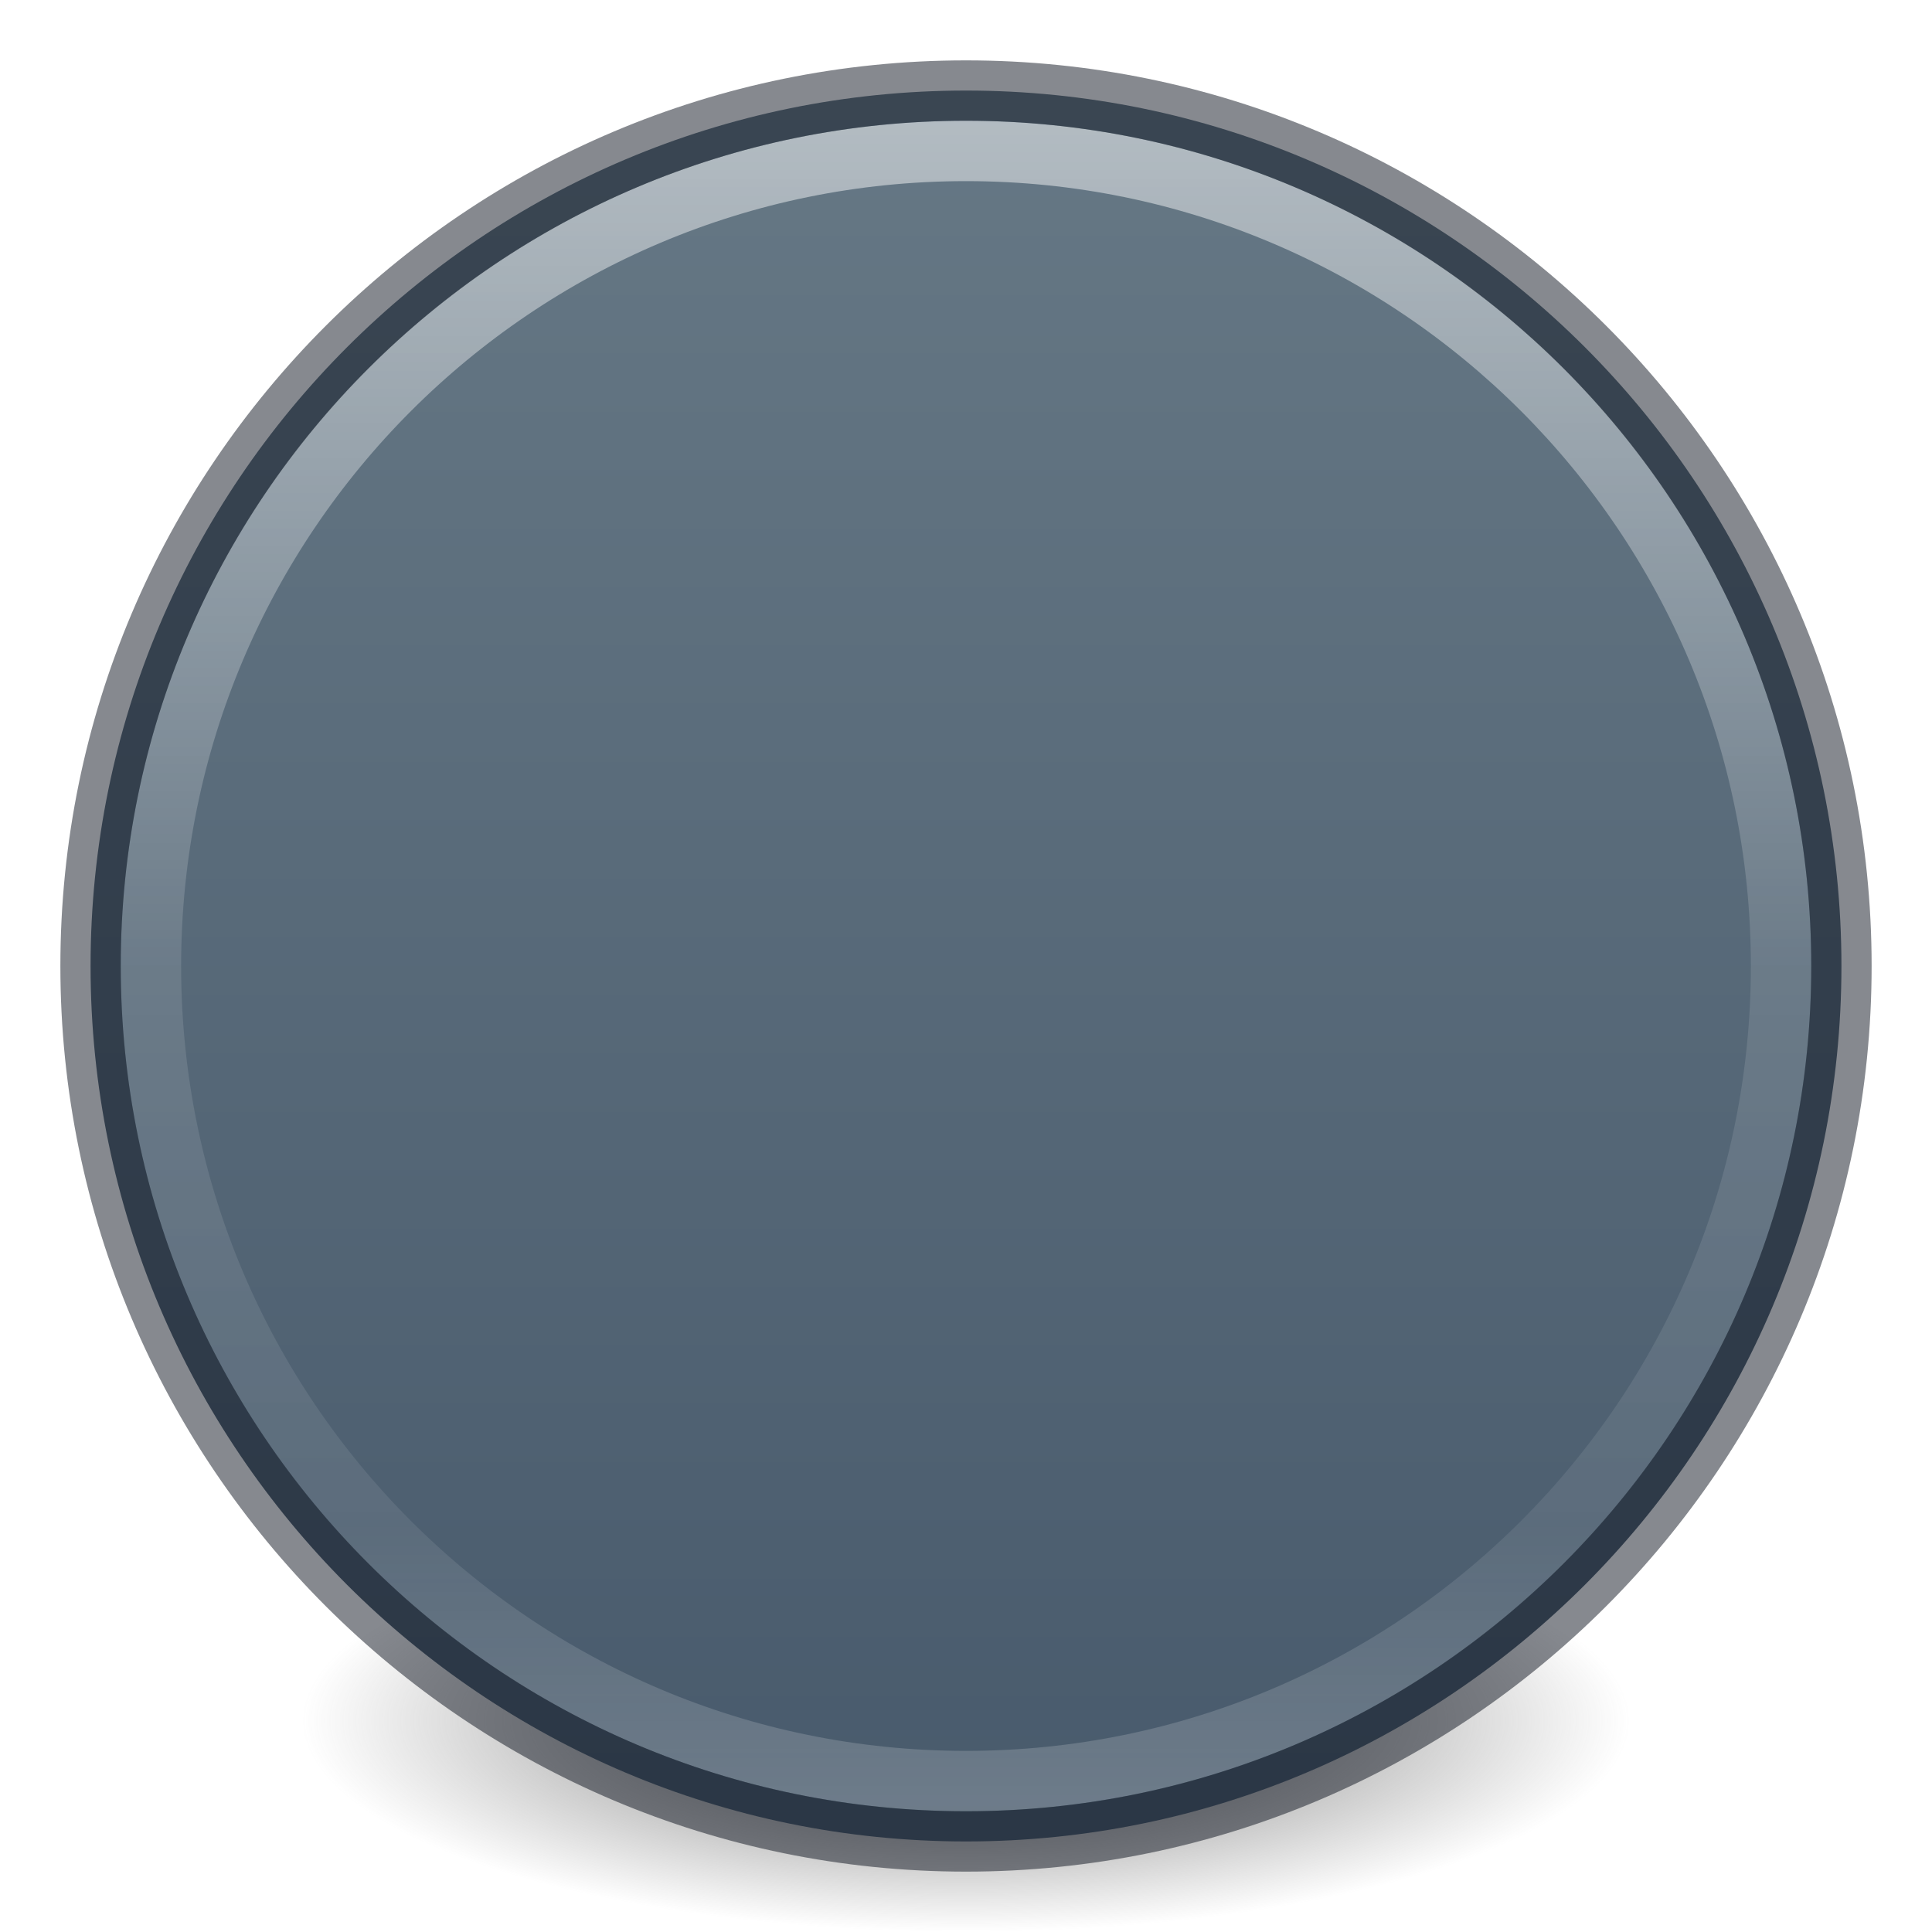
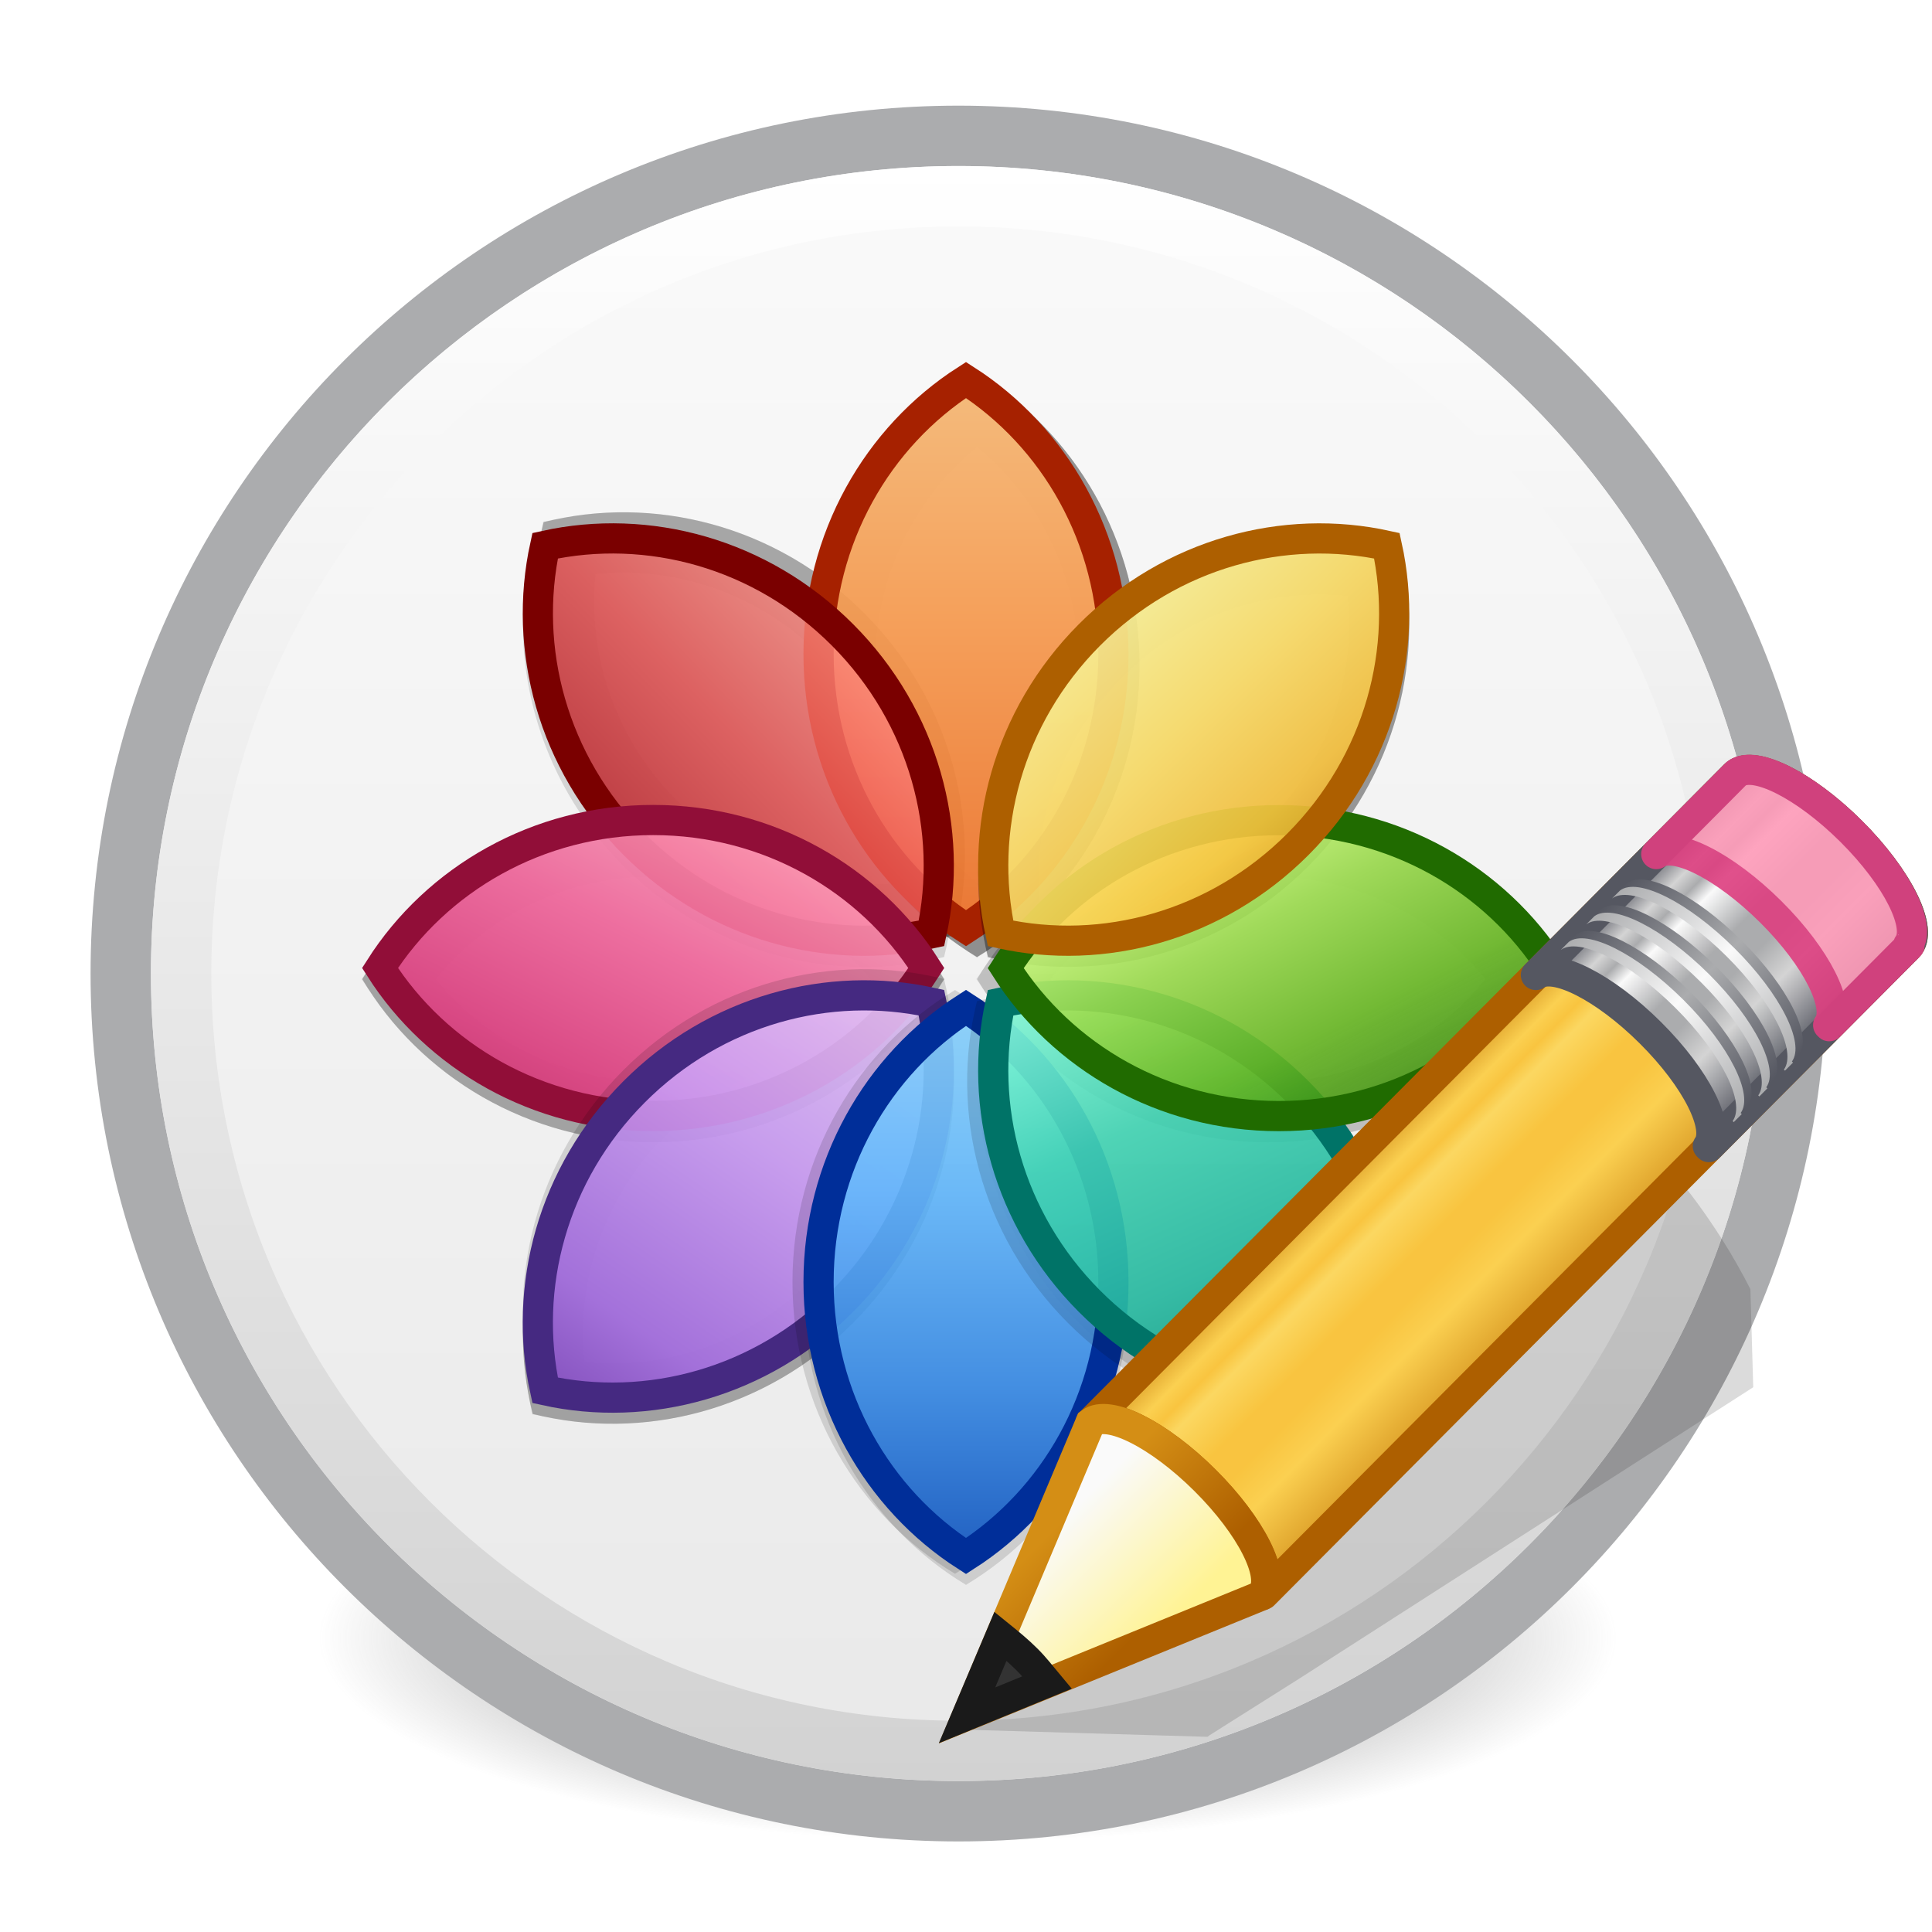
- <svg xmlns="http://www.w3.org/2000/svg" xmlns:ns1="http://www.openswatchbook.org/uri/2009/osb" xmlns:xlink="http://www.w3.org/1999/xlink" version="1.1" width="32" height="32" id="svg4212">
-   <defs id="defs4214">
-     <linearGradient id="linearGradient902">
-       <stop id="stop898" offset="0" style="stop-color:#667885;stop-opacity:1" />
-       <stop id="stop900" offset="1" style="stop-color:#485a6c;stop-opacity:1" />
+ <svg xmlns="http://www.w3.org/2000/svg" width="32" height="32" viewBox="0 0 32 32" fill="none">
+   <path d="M26.809 27.131C26.81 27.573 26.531 28.011 25.989 28.42C25.448 28.829 24.654 29.2 23.653 29.513C22.652 29.826 21.463 30.074 20.155 30.243C18.847 30.413 17.445 30.5 16.03 30.5C14.614 30.5 13.212 30.413 11.904 30.243C10.596 30.074 9.407 29.826 8.406 29.513C7.405 29.2 6.611 28.829 6.07 28.42C5.528 28.011 5.25 27.573 5.25 27.131C5.25 26.689 5.528 26.251 6.07 25.842C6.611 25.433 7.405 25.062 8.406 24.749C9.407 24.436 10.596 24.188 11.904 24.019C13.212 23.85 14.614 23.762 16.03 23.762C17.445 23.762 18.847 23.85 20.155 24.019C21.463 24.188 22.652 24.436 23.653 24.749C24.654 25.062 25.448 25.433 25.989 25.842C26.531 26.251 26.81 26.689 26.809 27.131Z" fill="url(#paint0_radial)" />
+   <circle cx="15.875" cy="16.125" r="13.875" fill="url(#paint1_linear)" stroke="#ABACAE" />
+   <circle cx="15.875" cy="16.125" r="12.875" stroke="url(#paint2_linear)" />
+   <path fill-rule="evenodd" clip-rule="evenodd" d="M16.182 6.183C17.79 7.148 18.874 8.953 18.874 11.017C18.874 13.082 17.79 14.886 16.182 15.852C14.573 14.886 13.49 13.082 13.49 11.017C13.49 8.953 14.573 7.148 16.182 6.183Z" fill="black" fill-opacity="0.13" />
+   <path fill-rule="evenodd" clip-rule="evenodd" d="M8.823 9.014C10.641 8.555 12.679 9.062 14.134 10.522C15.589 11.982 16.094 14.026 15.637 15.851C13.819 16.309 11.782 15.802 10.327 14.342C8.872 12.882 8.366 10.838 8.823 9.014Z" fill="black" fill-opacity="0.13" />
+   <path fill-rule="evenodd" clip-rule="evenodd" d="M8.823 23.419C8.366 21.595 8.871 19.55 10.326 18.09C11.781 16.63 13.819 16.123 15.637 16.582C16.094 18.406 15.588 20.45 14.133 21.91C12.678 23.37 10.641 23.877 8.823 23.419Z" fill="black" fill-opacity="0.15" />
+   <path fill-rule="evenodd" clip-rule="evenodd" d="M8.823 23.419C8.366 21.595 8.871 19.55 10.326 18.09C11.781 16.63 13.819 16.123 15.637 16.582C16.094 18.406 15.588 20.45 14.133 21.91C12.678 23.37 10.641 23.877 8.823 23.419Z" fill="black" fill-opacity="0.15" />
+   <path d="M13.78 21.556C12.53 22.81 10.814 23.291 9.242 22.998C8.95 21.421 9.429 19.699 10.679 18.444C11.929 17.19 13.646 16.709 15.218 17.002C15.51 18.58 15.03 20.302 13.78 21.556Z" stroke="black" stroke-opacity="0.07" />
+   <path fill-rule="evenodd" clip-rule="evenodd" d="M16 26.25C14.392 25.284 13.308 23.48 13.308 21.415C13.308 19.351 14.392 17.547 16 16.581C17.609 17.547 18.692 19.351 18.692 21.415C18.692 23.48 17.609 25.284 16 26.25Z" fill="black" fill-opacity="0.13" />
+   <path fill-rule="evenodd" clip-rule="evenodd" d="M23.178 23.419C21.36 23.878 19.323 23.37 17.868 21.91C16.413 20.451 15.907 18.406 16.364 16.582C18.182 16.123 20.22 16.631 21.675 18.091C23.13 19.55 23.635 21.595 23.178 23.419Z" fill="black" fill-opacity="0.13" />
+   <path fill-rule="evenodd" clip-rule="evenodd" d="M6 16.218C6.962 14.604 8.761 13.517 10.818 13.517C12.876 13.517 14.674 14.604 15.637 16.218C14.674 17.832 12.876 18.919 10.818 18.919C8.761 18.919 6.962 17.832 6 16.218Z" fill="black" fill-opacity="0.15" />
+   <path fill-rule="evenodd" clip-rule="evenodd" d="M6 16.218C6.962 14.604 8.761 13.517 10.818 13.517C12.876 13.517 14.674 14.604 15.637 16.218C14.674 17.832 12.876 18.919 10.818 18.919C8.761 18.919 6.962 17.832 6 16.218Z" fill="black" fill-opacity="0.15" />
+   <path d="M10.818 18.419C9.051 18.419 7.498 17.541 6.593 16.218C7.498 14.895 9.051 14.017 10.818 14.017C12.586 14.017 14.138 14.895 15.043 16.218C14.138 17.541 12.586 18.419 10.818 18.419Z" stroke="black" stroke-opacity="0.07" />
+   <path fill-rule="evenodd" clip-rule="evenodd" d="M25.82 16.217C24.857 17.832 23.059 18.919 21.001 18.919C18.944 18.919 17.145 17.832 16.183 16.217C17.145 14.603 18.944 13.516 21.001 13.516C23.059 13.516 24.857 14.603 25.82 16.217Z" fill="black" fill-opacity="0.15" />
+   <path d="M21.001 14.016C22.768 14.016 24.321 14.894 25.226 16.217C24.321 17.541 22.768 18.419 21.001 18.419C19.234 18.419 17.681 17.541 16.776 16.217C17.681 14.894 19.234 14.016 21.001 14.016Z" stroke="black" stroke-opacity="0.07" />
+   <path fill-rule="evenodd" clip-rule="evenodd" d="M23.178 9.014C23.636 10.838 23.13 12.882 21.675 14.342C20.22 15.802 18.183 16.309 16.364 15.851C15.908 14.027 16.413 11.982 17.868 10.523C19.323 9.063 21.36 8.555 23.178 9.014Z" fill="black" fill-opacity="0.13" />
+   <path fill-rule="evenodd" clip-rule="evenodd" d="M9.004 8.648C10.822 8.19 12.859 8.697 14.314 10.157C15.769 11.617 16.275 13.661 15.818 15.486C14 15.944 11.962 15.437 10.507 13.977C9.052 12.517 8.547 10.473 9.004 8.648Z" fill="black" fill-opacity="0.15" />
+   <path fill-rule="evenodd" clip-rule="evenodd" d="M9.004 8.648C10.822 8.19 12.859 8.697 14.314 10.157C15.769 11.617 16.275 13.661 15.818 15.486C14 15.944 11.962 15.437 10.507 13.977C9.052 12.517 8.547 10.473 9.004 8.648Z" fill="black" fill-opacity="0.15" />
+   <path d="M10.86 13.623C9.61 12.368 9.131 10.646 9.423 9.069C10.995 8.776 12.711 9.257 13.961 10.511C15.211 11.765 15.691 13.488 15.399 15.065C13.827 15.358 12.11 14.877 10.86 13.623Z" stroke="black" stroke-opacity="0.07" />
+   <path fill-rule="evenodd" clip-rule="evenodd" d="M16.182 6.183C17.79 7.148 18.874 8.953 18.874 11.017C18.874 13.082 17.79 14.886 16.182 15.852C14.573 14.886 13.49 13.082 13.49 11.017C13.49 8.953 14.573 7.148 16.182 6.183Z" fill="black" fill-opacity="0.15" />
+   <path fill-rule="evenodd" clip-rule="evenodd" d="M16.182 6.183C17.79 7.148 18.874 8.953 18.874 11.017C18.874 13.082 17.79 14.886 16.182 15.852C14.573 14.886 13.49 13.082 13.49 11.017C13.49 8.953 14.573 7.148 16.182 6.183Z" fill="black" fill-opacity="0.15" />
+   <path d="M13.99 11.017C13.99 9.243 14.864 7.685 16.182 6.777C17.499 7.685 18.374 9.243 18.374 11.017C18.374 12.791 17.499 14.349 16.182 15.257C14.864 14.349 13.99 12.791 13.99 11.017Z" stroke="black" stroke-opacity="0.07" />
+   <path d="M13.558 10.835C13.558 8.914 14.537 7.233 16 6.294C17.463 7.233 18.442 8.914 18.442 10.835C18.442 12.755 17.463 14.436 16 15.375C14.537 14.436 13.558 12.755 13.558 10.835Z" fill="url(#paint3_linear)" fill-opacity="0.9" stroke="#A62100" stroke-width="0.5" />
+   <path d="M10.502 13.982C9.149 12.625 8.656 10.741 9.029 9.039C10.726 8.664 12.603 9.159 13.956 10.517C15.309 11.874 15.802 13.758 15.428 15.46C13.732 15.835 11.855 15.34 10.502 13.982Z" fill="url(#paint4_linear)" fill-opacity="0.8" stroke="#7A0000" stroke-width="0.5" />
+   <path d="M10.818 18.484C8.905 18.484 7.229 17.502 6.294 16.033C7.229 14.564 8.905 13.582 10.818 13.582C12.732 13.582 14.408 14.564 15.343 16.033C14.408 17.502 12.732 18.484 10.818 18.484Z" fill="url(#paint5_linear)" fill-opacity="0.9" stroke="#910E38" stroke-width="0.5" />
+   <path fill-rule="evenodd" clip-rule="evenodd" d="M8.821 23.054C8.365 21.229 8.87 19.185 10.325 17.725C11.78 16.265 13.818 15.758 15.636 16.216C16.093 18.041 15.587 20.085 14.132 21.545C12.677 23.005 10.64 23.512 8.821 23.054Z" fill="black" fill-opacity="0.13" />
+   <path d="M13.956 21.55C12.602 22.908 10.725 23.403 9.029 23.028C8.655 21.326 9.148 19.442 10.502 18.085C11.855 16.727 13.732 16.233 15.428 16.607C15.802 18.309 15.309 20.193 13.956 21.55Z" fill="url(#paint6_linear)" fill-opacity="0.9" stroke="#452981" stroke-width="0.5" />
+   <path fill-rule="evenodd" clip-rule="evenodd" d="M15.818 26.067C14.21 25.102 13.126 23.297 13.126 21.233C13.126 19.168 14.21 17.364 15.818 16.398C17.427 17.364 18.51 19.168 18.51 21.233C18.51 23.297 17.427 25.102 15.818 26.067Z" fill="black" fill-opacity="0.13" />
+   <path d="M18.442 21.233C18.442 23.153 17.463 24.835 16 25.773C14.537 24.835 13.558 23.153 13.558 21.233C13.558 19.313 14.537 17.631 16 16.693C17.463 17.631 18.442 19.313 18.442 21.233Z" fill="url(#paint7_linear)" fill-opacity="0.9" stroke="#002E99" stroke-width="0.5" />
+   <path fill-rule="evenodd" clip-rule="evenodd" d="M22.996 23.419C21.178 23.878 19.141 23.37 17.686 21.91C16.231 20.451 15.725 18.406 16.182 16.582C18 16.123 20.038 16.631 21.493 18.091C22.948 19.55 23.453 21.595 22.996 23.419Z" fill="black" fill-opacity="0.13" />
+   <path fill-rule="evenodd" clip-rule="evenodd" d="M23.178 9.014C23.636 10.838 23.13 12.882 21.675 14.342C20.22 15.802 18.183 16.309 16.364 15.851C15.908 14.027 16.413 11.982 17.868 10.523C19.323 9.063 21.36 8.555 23.178 9.014Z" fill="black" fill-opacity="0.13" />
+   <path d="M21.498 18.085C22.851 19.443 23.344 21.326 22.971 23.028C21.274 23.403 19.397 22.909 18.044 21.551C16.691 20.193 16.198 18.31 16.572 16.608C18.268 16.233 20.145 16.727 21.498 18.085Z" fill="url(#paint8_linear)" fill-opacity="0.9" stroke="#007367" stroke-width="0.5" />
+   <path fill-rule="evenodd" clip-rule="evenodd" d="M23.178 9.014C23.636 10.838 23.13 12.882 21.675 14.342C20.22 15.802 18.183 16.309 16.364 15.851C15.908 14.027 16.413 11.982 17.868 10.523C19.323 9.063 21.36 8.555 23.178 9.014Z" fill="black" fill-opacity="0.13" />
+   <path d="M18.221 10.877C19.471 9.622 21.187 9.141 22.759 9.434C23.051 11.012 22.572 12.734 21.322 13.988C20.072 15.242 18.356 15.723 16.784 15.43C16.492 13.853 16.971 12.131 18.221 10.877Z" stroke="black" stroke-opacity="0.07" />
+   <path d="M21.182 13.584C23.095 13.584 24.771 14.566 25.706 16.035C24.771 17.504 23.095 18.486 21.182 18.486C19.268 18.486 17.592 17.504 16.657 16.035C17.592 14.566 19.268 13.584 21.182 13.584Z" fill="url(#paint9_linear)" fill-opacity="0.9" stroke="#206B00" stroke-width="0.5" />
+   <path d="M18.044 10.517C19.398 9.159 21.275 8.665 22.971 9.039C23.345 10.742 22.852 12.625 21.498 13.983C20.145 15.34 18.268 15.835 16.572 15.46C16.198 13.758 16.691 11.875 18.044 10.517Z" fill="url(#paint10_linear)" fill-opacity="0.9" stroke="#AD5F00" stroke-width="0.5" />
+   <path opacity="0.15" fill-rule="evenodd" clip-rule="evenodd" d="M26.93 18.79C26.886 18.791 26.85 18.81 26.82 18.829L18.961 23.837L17.508 24.759L17.469 24.774L15.75 28.642L20 28.767L20.031 28.743L21.492 27.821L29.039 22.977L28.992 21.352C28.858 21.09 28.7 20.806 28.516 20.517C27.99 19.692 27.432 19.041 27.086 18.837C27.028 18.803 26.974 18.789 26.93 18.79V18.79Z" fill="#0C0C0C" />
+   <path d="M18.062 23.562C18.36 23.339 19.194 23.757 19.96 24.52C20.725 25.281 21.128 26.095 20.91 26.395C20.909 26.396 20.929 26.412 20.928 26.413L31.601 15.688C31.872 15.415 31.451 14.555 30.66 13.768C29.869 12.981 29.006 12.564 28.735 12.837L18.062 23.562Z" fill="url(#paint11_linear)" />
+   <path opacity="0.6" d="M18.062 23.562C18.36 23.339 19.194 23.757 19.96 24.52C20.725 25.281 21.128 26.095 20.91 26.395C20.909 26.396 20.929 26.412 20.928 26.413L28.278 19.027L28.305 19C28.305 18.999 28.286 18.983 28.287 18.982C28.505 18.682 28.102 17.868 27.337 17.107C26.57 16.344 25.736 15.926 25.439 16.149L25.413 16.176L18.062 23.562H18.062L18.062 23.562Z" fill="#F9C440" />
+   <path d="M18.062 23.562C18.36 23.339 19.194 23.757 19.96 24.52C20.725 25.281 21.128 26.095 20.91 26.395C20.909 26.396 20.929 26.412 20.928 26.413L31.601 15.688C31.872 15.415 31.451 14.555 30.66 13.768C29.869 12.981 29.006 12.564 28.735 12.837L18.062 23.562V23.562Z" stroke="#AD5F00" stroke-width="0.5" stroke-linejoin="round" />
+   <path d="M28.946 12.754C28.858 12.758 28.786 12.785 28.735 12.836L25.439 16.149C25.737 15.926 26.571 16.344 27.337 17.107C28.102 17.868 28.505 18.682 28.287 18.982C28.286 18.983 28.305 18.999 28.305 19L31.601 15.687C31.872 15.415 31.451 14.555 30.66 13.768C30.017 13.129 29.327 12.733 28.946 12.754Z" fill="url(#paint12_linear)" stroke="#555761" stroke-width="0.5" stroke-linejoin="round" />
+   <path opacity="0.9" d="M27.433 14.146C27.73 13.922 28.564 14.341 29.331 15.104C30.095 15.864 30.498 16.679 30.28 16.979C30.279 16.98 30.299 16.995 30.298 16.997L31.601 15.688L31.627 15.661C31.628 15.66 31.609 15.644 31.609 15.643C31.827 15.343 31.424 14.529 30.66 13.768C29.893 13.005 29.059 12.587 28.762 12.81L28.735 12.837L27.433 14.146H27.433Z" fill="#FE9AB8" stroke="#DE3E80" stroke-width="0.5" stroke-linejoin="round" />
+   <path d="M25.973 15.613C26.27 15.39 27.104 15.808 27.871 16.571C28.635 17.332 29.038 18.146 28.82 18.446C28.82 18.447 28.839 18.463 28.838 18.464L28.971 18.33C28.972 18.329 28.952 18.314 28.953 18.312C29.171 18.012 28.768 17.198 28.004 16.437C27.237 15.675 26.403 15.256 26.106 15.479L25.973 15.613V15.613V15.613Z" fill="url(#paint13_linear)" />
+   <path d="M25.851 15.735C26.148 15.512 26.982 15.93 27.749 16.693C28.514 17.454 28.916 18.268 28.698 18.568C28.698 18.569 28.717 18.585 28.716 18.586L28.849 18.453C28.85 18.451 28.831 18.436 28.831 18.435C29.049 18.135 28.646 17.32 27.882 16.56C27.115 15.797 26.281 15.378 25.984 15.601L25.851 15.735V15.735H25.851Z" fill="url(#paint14_linear)" />
+   <path d="M26.396 15.187C26.693 14.964 27.527 15.383 28.294 16.145C29.059 16.906 29.462 17.72 29.244 18.021C29.243 18.022 29.262 18.037 29.261 18.038L29.394 17.905C29.395 17.904 29.376 17.888 29.377 17.887C29.595 17.587 29.192 16.773 28.427 16.012C27.66 15.249 26.826 14.831 26.529 15.054L26.396 15.187H26.396Z" fill="url(#paint15_linear)" />
+   <path d="M26.274 15.31C26.572 15.087 27.406 15.505 28.172 16.268C28.937 17.029 29.34 17.843 29.122 18.143C29.121 18.144 29.14 18.16 29.14 18.161L29.273 18.027C29.273 18.026 29.254 18.011 29.255 18.009C29.473 17.709 29.07 16.895 28.305 16.134C27.539 15.371 26.704 14.953 26.407 15.176L26.274 15.31L26.274 15.31Z" fill="url(#paint16_linear)" />
+   <path d="M26.821 14.76C27.119 14.537 27.953 14.955 28.719 15.718C29.484 16.479 29.887 17.293 29.669 17.593C29.668 17.594 29.688 17.61 29.687 17.611L29.82 17.477C29.82 17.476 29.801 17.461 29.802 17.46C30.02 17.159 29.617 16.345 28.852 15.584C28.086 14.822 27.252 14.403 26.954 14.626L26.821 14.76Z" fill="url(#paint17_linear)" />
+   <path d="M26.7 14.882C26.997 14.659 27.831 15.078 28.598 15.84C29.362 16.601 29.765 17.415 29.547 17.716C29.546 17.717 29.566 17.732 29.565 17.733L29.698 17.6C29.699 17.599 29.679 17.583 29.68 17.582C29.898 17.282 29.495 16.468 28.73 15.707C27.964 14.944 27.13 14.526 26.833 14.749L26.7 14.882H26.7Z" fill="url(#paint18_linear)" />
+   <path fill-rule="evenodd" clip-rule="evenodd" d="M16.017 28.416L20.873 26.436L20.914 26.395C21.132 26.094 20.724 25.28 19.959 24.519C19.193 23.757 18.36 23.34 18.062 23.564L16.017 28.416H16.017Z" fill="url(#paint19_linear)" stroke="url(#paint20_linear)" stroke-width="0.5" />
+   <path fill-rule="evenodd" clip-rule="evenodd" d="M16.571 27.102L16.017 28.411L17.341 27.868C17.235 27.741 17.137 27.612 17.009 27.485C16.863 27.339 16.718 27.221 16.571 27.102Z" fill="#333333" stroke="#1A1A1A" stroke-width="0.5" />
+   <defs>
+     <radialGradient id="paint0_radial" cx="0" cy="0" r="1" gradientUnits="userSpaceOnUse" gradientTransform="translate(16.0297 27.131) scale(10.7797 3.36783)">
+       <stop stop-color="#3D3D3D" />
+       <stop offset="0.5" stop-color="#686868" stop-opacity="0.498" />
+       <stop offset="1" stop-color="#686868" stop-opacity="0" />
+     </radialGradient>
+     <linearGradient id="paint1_linear" x1="16" y1="29.5" x2="16" y2="2.75" gradientUnits="userSpaceOnUse">
+       <stop stop-color="#E9E9E9" />
+       <stop offset="1" stop-color="#FAFAFA" />
    </linearGradient>
-     <linearGradient id="linearGradient4332">
-       <stop id="stop4335" offset="0" style="stop-color:#ffffff;stop-opacity:1;" />
-       <stop id="stop4337" offset="1" style="stop-color:#ffffff;stop-opacity:0;" />
+     <linearGradient id="paint2_linear" x1="16" y1="29.5" x2="16" y2="2.75" gradientUnits="userSpaceOnUse">
+       <stop stop-color="#D2D2D2" />
+       <stop offset="1" stop-color="white" />
    </linearGradient>
-     <linearGradient id="linearGradient3820-7-2-2">
-       <stop id="stop3822-2-6-36" style="stop-color:#3d3d3d;stop-opacity:1" offset="0" />
-       <stop id="stop3864-8-7-6" style="stop-color:#686868;stop-opacity:0.498" offset="0.5" />
-       <stop id="stop3824-1-2-4" style="stop-color:#686868;stop-opacity:0" offset="1" />
+     <linearGradient id="paint3_linear" x1="16" y1="6" x2="16" y2="19.375" gradientUnits="userSpaceOnUse">
+       <stop stop-color="#FFC27D" />
+       <stop offset="0.307" stop-color="#FFA154" />
+       <stop offset="0.708" stop-color="#F37329" />
+       <stop offset="1" stop-color="#F37329" />
    </linearGradient>
-     <linearGradient id="linearGradient4526" ns1:paint="solid">
-       <stop style="stop-color:#ffffff;stop-opacity:1;" offset="0" id="stop4528" />
+     <linearGradient id="paint4_linear" x1="14.375" y1="10.75" x2="8.893" y2="16.018" gradientUnits="userSpaceOnUse">
+       <stop stop-color="#FF8C82" />
+       <stop offset="0.339" stop-color="#ED5353" />
+       <stop offset="0.698" stop-color="#C6262E" />
+       <stop offset="1" stop-color="#A10705" />
    </linearGradient>
-     <linearGradient id="linearGradient4011-4">
-       <stop id="stop4013-8" style="stop-color:#ffffff;stop-opacity:1" offset="0" />
-       <stop id="stop4015-5" style="stop-color:#ffffff;stop-opacity:0.235" offset="0.508" />
-       <stop id="stop4017-6" style="stop-color:#ffffff;stop-opacity:0.157" offset="0.835" />
-       <stop id="stop4019-1" style="stop-color:#ffffff;stop-opacity:0.392" offset="1" />
+     <linearGradient id="paint5_linear" x1="12.5" y1="13.875" x2="9.375" y2="20.125" gradientUnits="userSpaceOnUse">
+       <stop stop-color="#FE9AB8" />
+       <stop offset="0.328" stop-color="#F4679D" />
+       <stop offset="0.693" stop-color="#DE3E80" />
+       <stop offset="1" stop-color="#BC245D" />
    </linearGradient>
-     <linearGradient y2="44.341" x2="71.204" y1="6.238" x1="71.204" gradientTransform="matrix(0.7297297,0,0,0.7297297,-36.34607,-2.50393)" gradientUnits="userSpaceOnUse" id="linearGradient3089" xlink:href="#linearGradient4011-4" />
-     <radialGradient xlink:href="#linearGradient3820-7-2-2" id="radialGradient3315" gradientUnits="userSpaceOnUse" gradientTransform="matrix(0.1752454,0,0,0.05575992,-1.37681,18.11915)" cx="99.157" cy="186.171" fx="99.157" fy="186.171" r="62.769" />
-     <linearGradient gradientTransform="matrix(0,0.6298447,0.6297319,0,1.555561,-0.2691791)" gradientUnits="userSpaceOnUse" xlink:href="#linearGradient4804" id="linearGradient4362" y2="23" x2="47.5" y1="23" x1="3.5" />
-     <linearGradient id="linearGradient4804">
-       <stop offset="0" style="stop-color:#ffffff;stop-opacity:0" id="stop4806" />
-       <stop id="stop4808" style="stop-color:#ffffff;stop-opacity:0.851;" offset="0.292" />
-       <stop offset="0.457" style="stop-color:#ffffff;stop-opacity:0.127" id="stop4812" />
-       <stop id="stop4818" style="stop-color:#ffffff;stop-opacity:0.273" offset="0.725" />
-       <stop id="stop4816" style="stop-color:#ffffff;stop-opacity:1" offset="0.84" />
-       <stop offset="1" style="stop-color:#ffffff;stop-opacity:0" id="stop4810" />
+     <linearGradient id="paint6_linear" x1="14.375" y1="16.25" x2="8.974" y2="24.107" gradientUnits="userSpaceOnUse">
+       <stop stop-color="#E4C6FA" />
+       <stop offset="0.339" stop-color="#CD9EF7" />
+       <stop offset="0.724" stop-color="#A56DE2" />
+       <stop offset="1" stop-color="#7239B3" />
    </linearGradient>
-     <linearGradient gradientTransform="matrix(0.4452877,0.4453675,-0.4452877,0.4453675,14.92618,-5.808461)" gradientUnits="userSpaceOnUse" xlink:href="#linearGradient4820" id="linearGradient4355" y2="27.243" x2="4.287" y1="27.262" x1="47.1" />
-     <linearGradient id="linearGradient4820">
-       <stop id="stop4822" style="stop-color:#ffffff;stop-opacity:0" offset="0" />
-       <stop offset="0.143" style="stop-color:#ffffff;stop-opacity:0.851;" id="stop4824" />
-       <stop id="stop4826" style="stop-color:#ffffff;stop-opacity:0.127" offset="0.346" />
-       <stop offset="0.436" style="stop-color:#ffffff;stop-opacity:1" id="stop4928" />
-       <stop id="stop4930" style="stop-color:#ffffff;stop-opacity:0.205" offset="0.581" />
-       <stop offset="0.725" style="stop-color:#ffffff;stop-opacity:0.273" id="stop4828" />
-       <stop offset="0.84" style="stop-color:#ffffff;stop-opacity:1" id="stop4830" />
-       <stop id="stop4832" style="stop-color:#ffffff;stop-opacity:0" offset="1" />
+     <linearGradient id="paint7_linear" x1="16" y1="16.562" x2="16" y2="26.067" gradientUnits="userSpaceOnUse">
+       <stop stop-color="#8CD5FF" />
+       <stop offset="0.328" stop-color="#64BAFF" />
+       <stop offset="0.682" stop-color="#3689E6" />
+       <stop offset="1" stop-color="#0D52BF" />
    </linearGradient>
-     <linearGradient gradientTransform="matrix(0.6297319,0,0,-0.6298447,-0.01876574,30.27829)" gradientUnits="userSpaceOnUse" xlink:href="#linearGradient4834" id="linearGradient4344" y2="23" x2="47.5" y1="23" x1="4.49" />
-     <linearGradient id="linearGradient4834">
-       <stop id="stop4836" style="stop-color:#ffffff;stop-opacity:0" offset="0" />
-       <stop offset="0.168" style="stop-color:#ffffff;stop-opacity:0.851;" id="stop4838" />
-       <stop id="stop4840" style="stop-color:#ffffff;stop-opacity:0.127" offset="0.457" />
-       <stop offset="0.608" style="stop-color:#ffffff;stop-opacity:0.273" id="stop4842" />
-       <stop offset="0.693" style="stop-color:#ffffff;stop-opacity:1" id="stop4844" />
-       <stop id="stop4846" style="stop-color:#ffffff;stop-opacity:0" offset="1" />
+     <linearGradient id="paint8_linear" x1="17.375" y1="16.375" x2="20.524" y2="23.364" gradientUnits="userSpaceOnUse">
+       <stop stop-color="#89FFDD" />
+       <stop offset="0.349" stop-color="#43D6B5" />
+       <stop offset="0.703" stop-color="#28BCA3" />
+       <stop offset="1" stop-color="#0E9A83" />
    </linearGradient>
-     <linearGradient y2="22.18" x2="44.629" y1="58.276" x1="5.551" gradientTransform="matrix(0,0.6298447,0.6297319,0,-6.658104,-0.2691791)" gradientUnits="userSpaceOnUse" id="linearGradient4898" xlink:href="#linearGradient4914" />
-     <linearGradient id="linearGradient4914">
-       <stop offset="0" style="stop-color:#ffffff;stop-opacity:0" id="stop4916" />
-       <stop id="stop4918" style="stop-color:#ffffff;stop-opacity:0.851;" offset="0.143" />
-       <stop offset="0.346" style="stop-color:#ffffff;stop-opacity:0.127" id="stop4920" />
-       <stop id="stop4922" style="stop-color:#ffffff;stop-opacity:0.273" offset="0.645" />
-       <stop id="stop4924" style="stop-color:#ffffff;stop-opacity:1" offset="0.728" />
-       <stop offset="0.809" style="stop-color:#ffffff;stop-opacity:0.229" id="stop4932" />
-       <stop offset="1" style="stop-color:#ffffff;stop-opacity:0" id="stop4926" />
+     <linearGradient id="paint9_linear" x1="19" y1="14.25" x2="21.499" y2="19.125" gradientUnits="userSpaceOnUse">
+       <stop stop-color="#D1FF82" />
+       <stop offset="0.328" stop-color="#9BDB4D" />
+       <stop offset="0.708" stop-color="#68B723" />
+       <stop offset="1" stop-color="#3A9104" stop-opacity="0.9" />
    </linearGradient>
-     <linearGradient y2="22.18" x2="44.629" y1="58.276" x1="5.551" gradientTransform="matrix(0,-0.6298447,-0.6297319,0,27.19057,32.6348)" gradientUnits="userSpaceOnUse" id="linearGradient4946" xlink:href="#linearGradient4914" />
-     <linearGradient y2="17.055" x2="40.761" y1="48.221" x1="25.177" gradientTransform="matrix(0,0.6298447,0.6297319,0,0.296679,3.123462)" gradientUnits="userSpaceOnUse" id="linearGradient4950" xlink:href="#linearGradient4952" />
-     <linearGradient id="linearGradient4952">
-       <stop id="stop4954" style="stop-color:#ffffff;stop-opacity:0" offset="0" />
-       <stop offset="0.448" style="stop-color:#ffffff;stop-opacity:0.273" id="stop4960" />
-       <stop offset="0.55" style="stop-color:#ffffff;stop-opacity:1" id="stop4962" />
-       <stop id="stop4964" style="stop-color:#ffffff;stop-opacity:0.229" offset="0.721" />
-       <stop id="stop4966" style="stop-color:#ffffff;stop-opacity:0" offset="1" />
+     <linearGradient id="paint10_linear" x1="18.5" y1="9.875" x2="22.86" y2="14.39" gradientUnits="userSpaceOnUse">
+       <stop offset="0.062" stop-color="#FFF394" />
+       <stop offset="0.365" stop-color="#FFE16B" />
+       <stop offset="0.693" stop-color="#F9C440" />
+       <stop offset="1" stop-color="#D48E15" />
    </linearGradient>
-     <radialGradient gradientUnits="userSpaceOnUse" gradientTransform="matrix(1,0,0,1.000179,0,-0.00382619)" r="1.722" fy="21.351" fx="12.767" cy="21.351" cx="12.767" id="radialGradient4339" xlink:href="#linearGradient4332" />
-     <radialGradient gradientUnits="userSpaceOnUse" gradientTransform="matrix(1,0,0,1.000179,0,-0.00207373)" r="1.722" fy="11.572" fx="7.461" cy="11.572" cx="7.461" id="radialGradient4341" xlink:href="#linearGradient4332" />
-     <radialGradient gradientUnits="userSpaceOnUse" gradientTransform="matrix(1,0,0,1.000179,0,-0.00455054)" r="1.722" fy="25.393" fx="20.333" cy="25.393" cx="20.333" id="radialGradient4343" xlink:href="#linearGradient4332" />
-     <radialGradient gradientUnits="userSpaceOnUse" gradientTransform="matrix(1,0,0,1.000179,0,-0.00195867)" r="1.722" fy="10.93" fx="22.755" cy="10.93" cx="22.755" id="radialGradient4345" xlink:href="#linearGradient4332" />
-     <linearGradient gradientTransform="rotate(90,16.00029,16.00029)" gradientUnits="userSpaceOnUse" y2="16.001" x2="30.5" y1="16.001" x1="1.5" id="linearGradient904" xlink:href="#linearGradient902" />
+     <linearGradient id="paint11_linear" x1="23.5" y1="18.104" x2="26.367" y2="20.956" gradientUnits="userSpaceOnUse">
+       <stop stop-color="#AD5F00" />
+       <stop offset="0.135" stop-color="#FFE16B" />
+       <stop offset="0.202" stop-color="#F9C440" />
+       <stop offset="0.27" stop-color="#FFF394" />
+       <stop offset="0.447" stop-color="#F9C440" />
+       <stop offset="0.571" stop-color="#F9C440" />
+       <stop offset="0.72" stop-color="#FFE16B" />
+       <stop offset="1" stop-color="#AD5F00" />
+     </linearGradient>
+     <linearGradient id="paint12_linear" x1="23.5" y1="18.104" x2="26.367" y2="20.956" gradientUnits="userSpaceOnUse">
+       <stop stop-color="#555761" />
+       <stop offset="0.135" stop-color="#D4D4D4" />
+       <stop offset="0.202" stop-color="#ABACAE" />
+       <stop offset="0.27" stop-color="#FAFAFA" />
+       <stop offset="0.447" stop-color="#ABACAE" />
+       <stop offset="0.571" stop-color="#ABACAE" />
+       <stop offset="0.72" stop-color="#D4D4D4" />
+       <stop offset="1" stop-color="#555761" />
+     </linearGradient>
+     <linearGradient id="paint13_linear" x1="26.258" y1="15.279" x2="29.129" y2="18.136" gradientUnits="userSpaceOnUse">
+       <stop stop-color="#555761" />
+       <stop offset="0.5" stop-color="#ABACAE" />
+       <stop offset="1" stop-color="#555761" />
+     </linearGradient>
+     <linearGradient id="paint14_linear" x1="26.136" y1="15.401" x2="29.007" y2="18.259" gradientUnits="userSpaceOnUse">
+       <stop stop-color="#ABACAE" />
+       <stop offset="0.5" stop-color="#FAFAFA" />
+       <stop offset="1" stop-color="#ABACAE" />
+     </linearGradient>
+     <linearGradient id="paint15_linear" x1="26.681" y1="14.854" x2="29.552" y2="17.711" gradientUnits="userSpaceOnUse">
+       <stop stop-color="#555761" />
+       <stop offset="0.5" stop-color="#ABACAE" />
+       <stop offset="1" stop-color="#555761" />
+     </linearGradient>
+     <linearGradient id="paint16_linear" x1="26.559" y1="14.976" x2="29.43" y2="17.833" gradientUnits="userSpaceOnUse">
+       <stop stop-color="#ABACAE" />
+       <stop offset="0.5" stop-color="#FAFAFA" />
+       <stop offset="1" stop-color="#ABACAE" />
+     </linearGradient>
+     <linearGradient id="paint17_linear" x1="27.106" y1="14.426" x2="29.977" y2="17.283" gradientUnits="userSpaceOnUse">
+       <stop stop-color="#555761" />
+       <stop offset="0.5" stop-color="#ABACAE" />
+       <stop offset="1" stop-color="#555761" />
+     </linearGradient>
+     <linearGradient id="paint18_linear" x1="26.984" y1="14.549" x2="29.855" y2="17.406" gradientUnits="userSpaceOnUse">
+       <stop stop-color="#ABACAE" />
+       <stop offset="0.5" stop-color="#FAFAFA" />
+       <stop offset="1" stop-color="#ABACAE" />
+     </linearGradient>
+     <linearGradient id="paint19_linear" x1="19.479" y1="26.752" x2="17.744" y2="25.026" gradientUnits="userSpaceOnUse">
+       <stop stop-color="#FFF394" />
+       <stop offset="1" stop-color="#FAFAFA" />
+     </linearGradient>
+     <linearGradient id="paint20_linear" x1="17.134" y1="25.645" x2="18.692" y2="27.212" gradientUnits="userSpaceOnUse">
+       <stop stop-color="#D48E15" />
+       <stop offset="1" stop-color="#AD5F00" />
+     </linearGradient>
  </defs>
-   <path style="fill:url(#radialGradient3315);fill-opacity:1;stroke:none" id="path3818-0-2-8" d="m 27,28.5 a 11,3.5 0 1 1 -22,0 11,3.5 0 1 1 22,0 z" />
-   <path d="m 30.5,16 c 0,-8.001 -6.499,-14.5 -14.5,-14.5 -8.001,0 -14.5,6.499 -14.5,14.5 0,8.001 6.499,14.5 14.5,14.5 8.001,0 14.5,-6.499 14.5,-14.5 z" id="path2555" style="color:#000000;display:inline;overflow:visible;visibility:visible;fill:url(#linearGradient904);fill-opacity:1;fill-rule:nonzero;stroke:none;stroke-width:1;marker:none;enable-background:accumulate" />
-   <path d="M 29.5,16 C 29.5,23.456 23.455,29.5 16,29.5 8.544,29.5 2.5,23.456 2.5,16 2.5,8.544 8.544,2.5 16,2.5 23.455,2.5 29.5,8.544 29.5,16 Z" id="path8655" style="color:#000000;display:inline;overflow:visible;visibility:visible;opacity:0.5;fill:none;stroke:url(#linearGradient3089);stroke-width:1;stroke-linecap:round;stroke-linejoin:round;stroke-miterlimit:4;stroke-dasharray:none;stroke-dashoffset:0;stroke-opacity:1;marker:none;enable-background:accumulate" />
-   <path d="M 16,1.5 C 7.999,1.5 1.5,7.999 1.5,16 1.5,24.001 7.999,30.5 16,30.5 24.001,30.5 30.5,24.001 30.5,16 c 0,-8.001 -6.499,-14.5 -14.5,-14.5 z" id="path2555-6" style="color:#000000;clip-rule:nonzero;display:inline;overflow:visible;visibility:visible;opacity:0.5;isolation:auto;mix-blend-mode:normal;color-interpolation:sRGB;color-interpolation-filters:linearRGB;solid-color:#000000;solid-opacity:1;fill:none;fill-opacity:1;fill-rule:nonzero;stroke:#0e141f;stroke-width:1;stroke-linecap:butt;stroke-linejoin:miter;stroke-miterlimit:4;stroke-dasharray:none;stroke-dashoffset:0;stroke-opacity:1;marker:none;color-rendering:auto;image-rendering:auto;shape-rendering:auto;text-rendering:auto;enable-background:accumulate" />
</svg>
